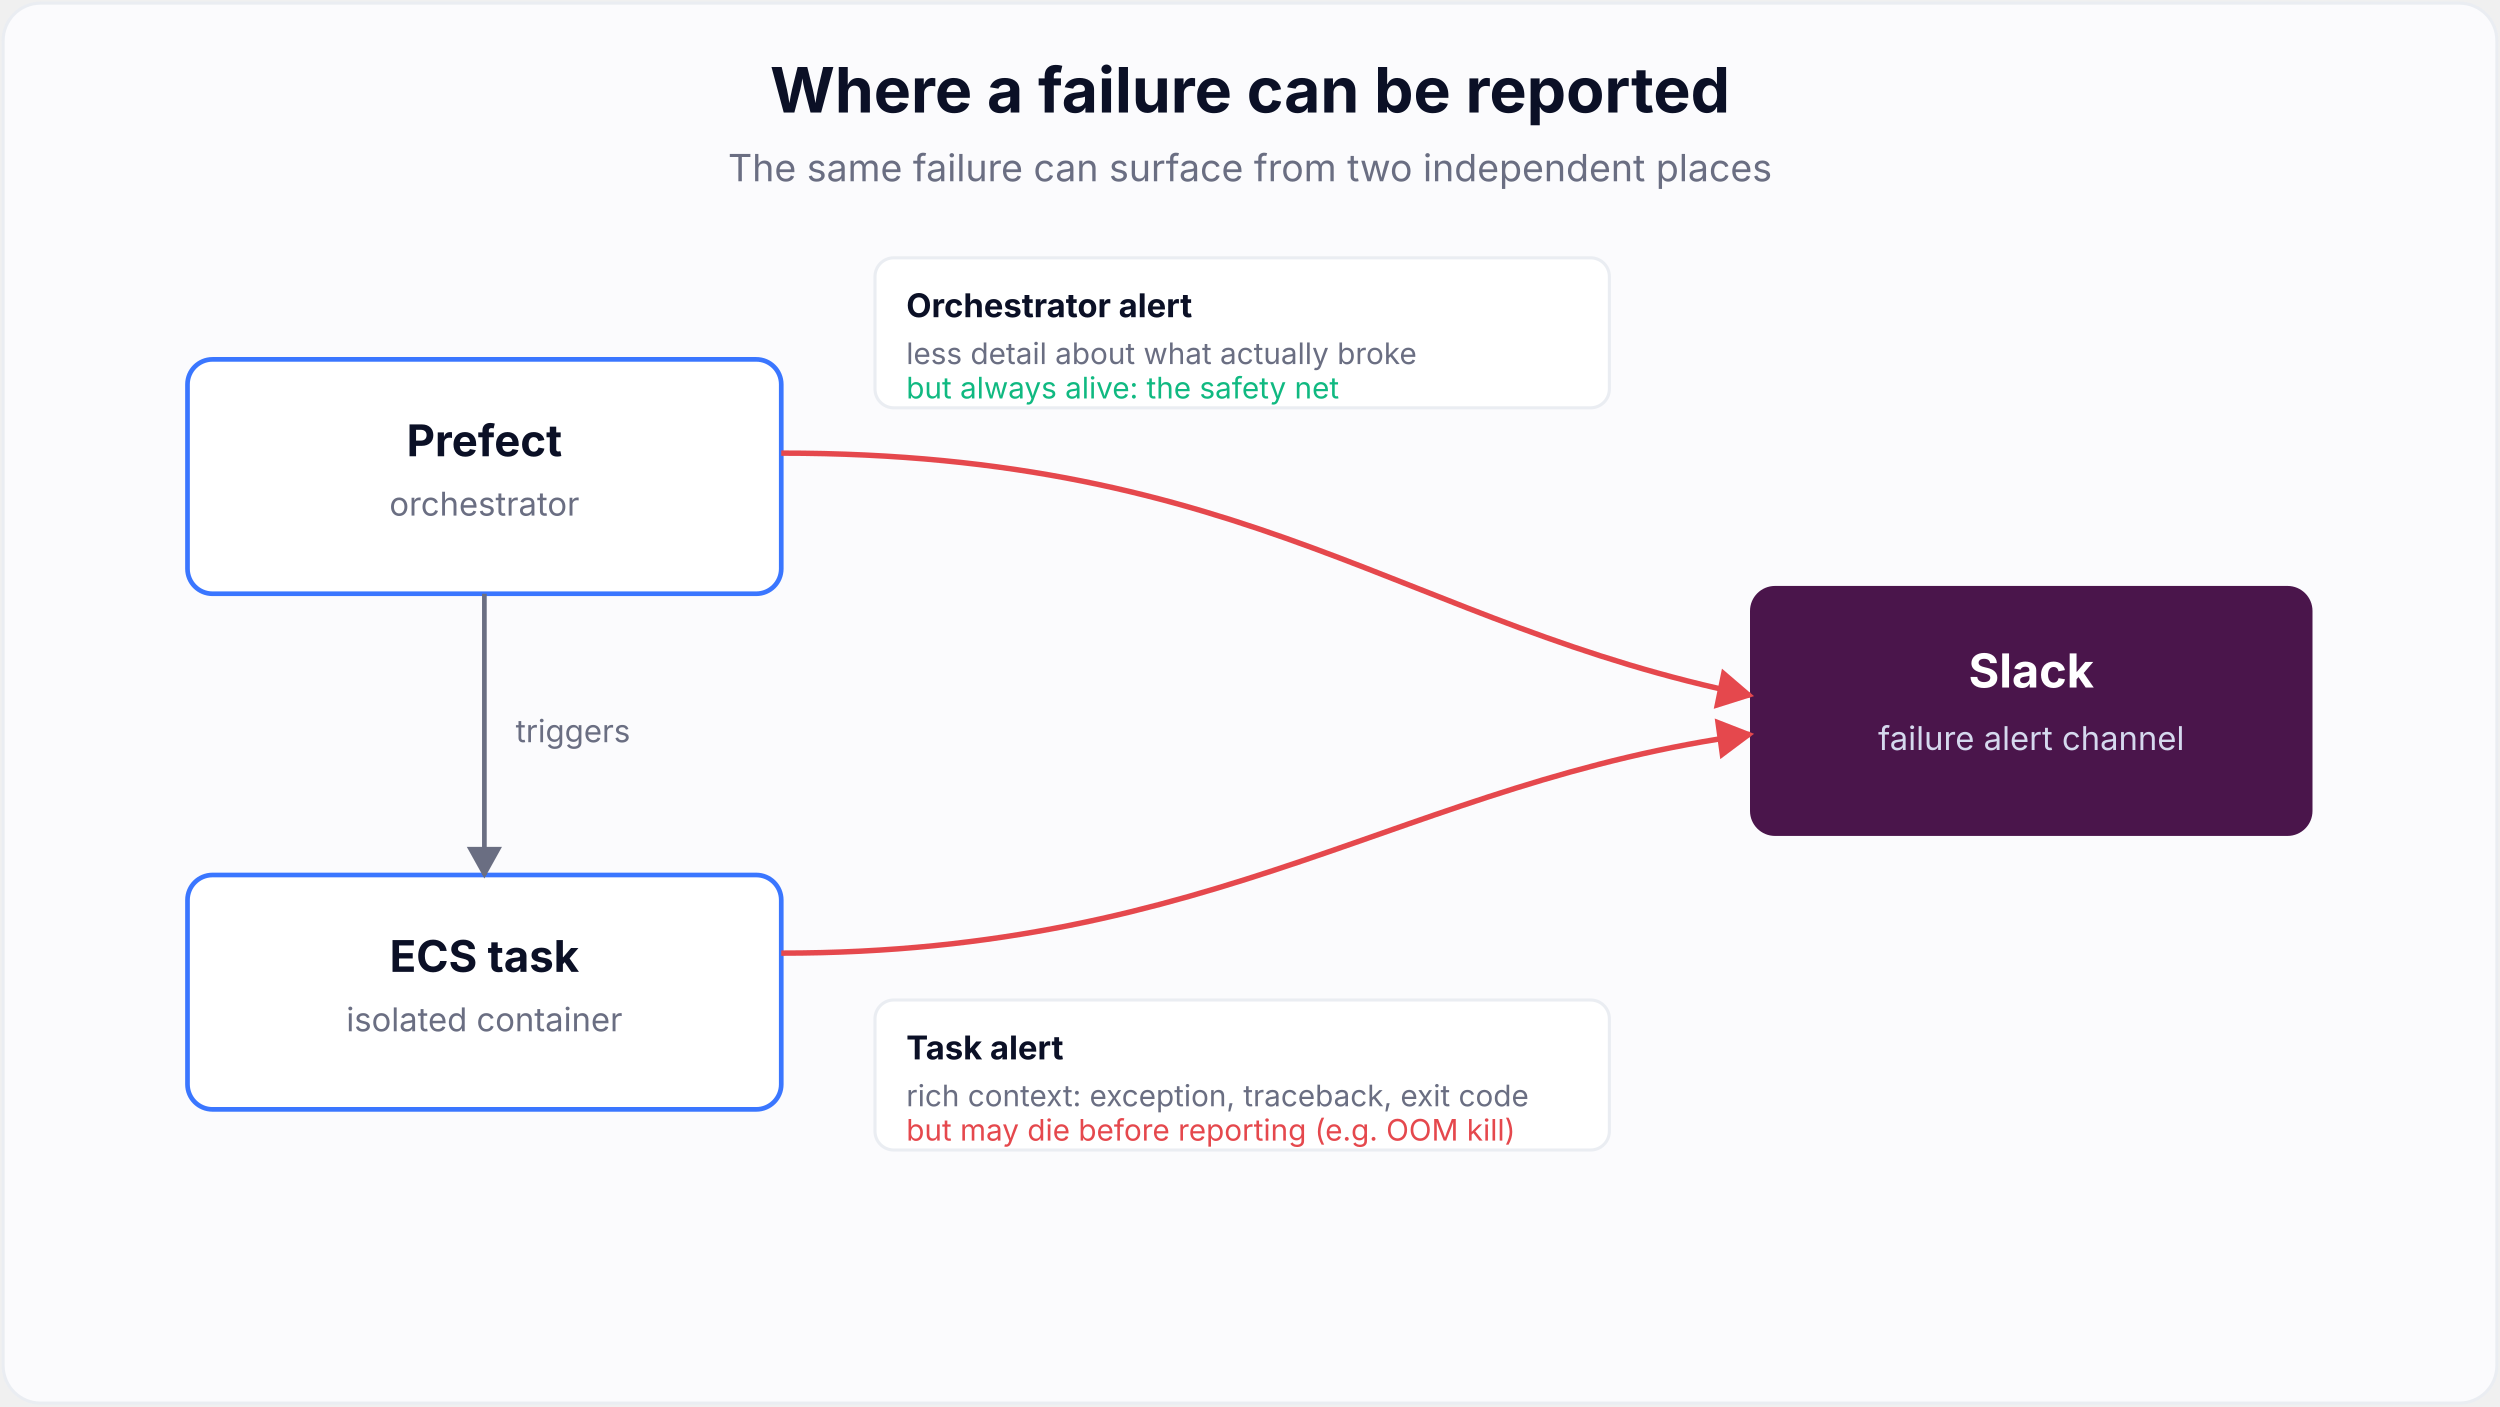
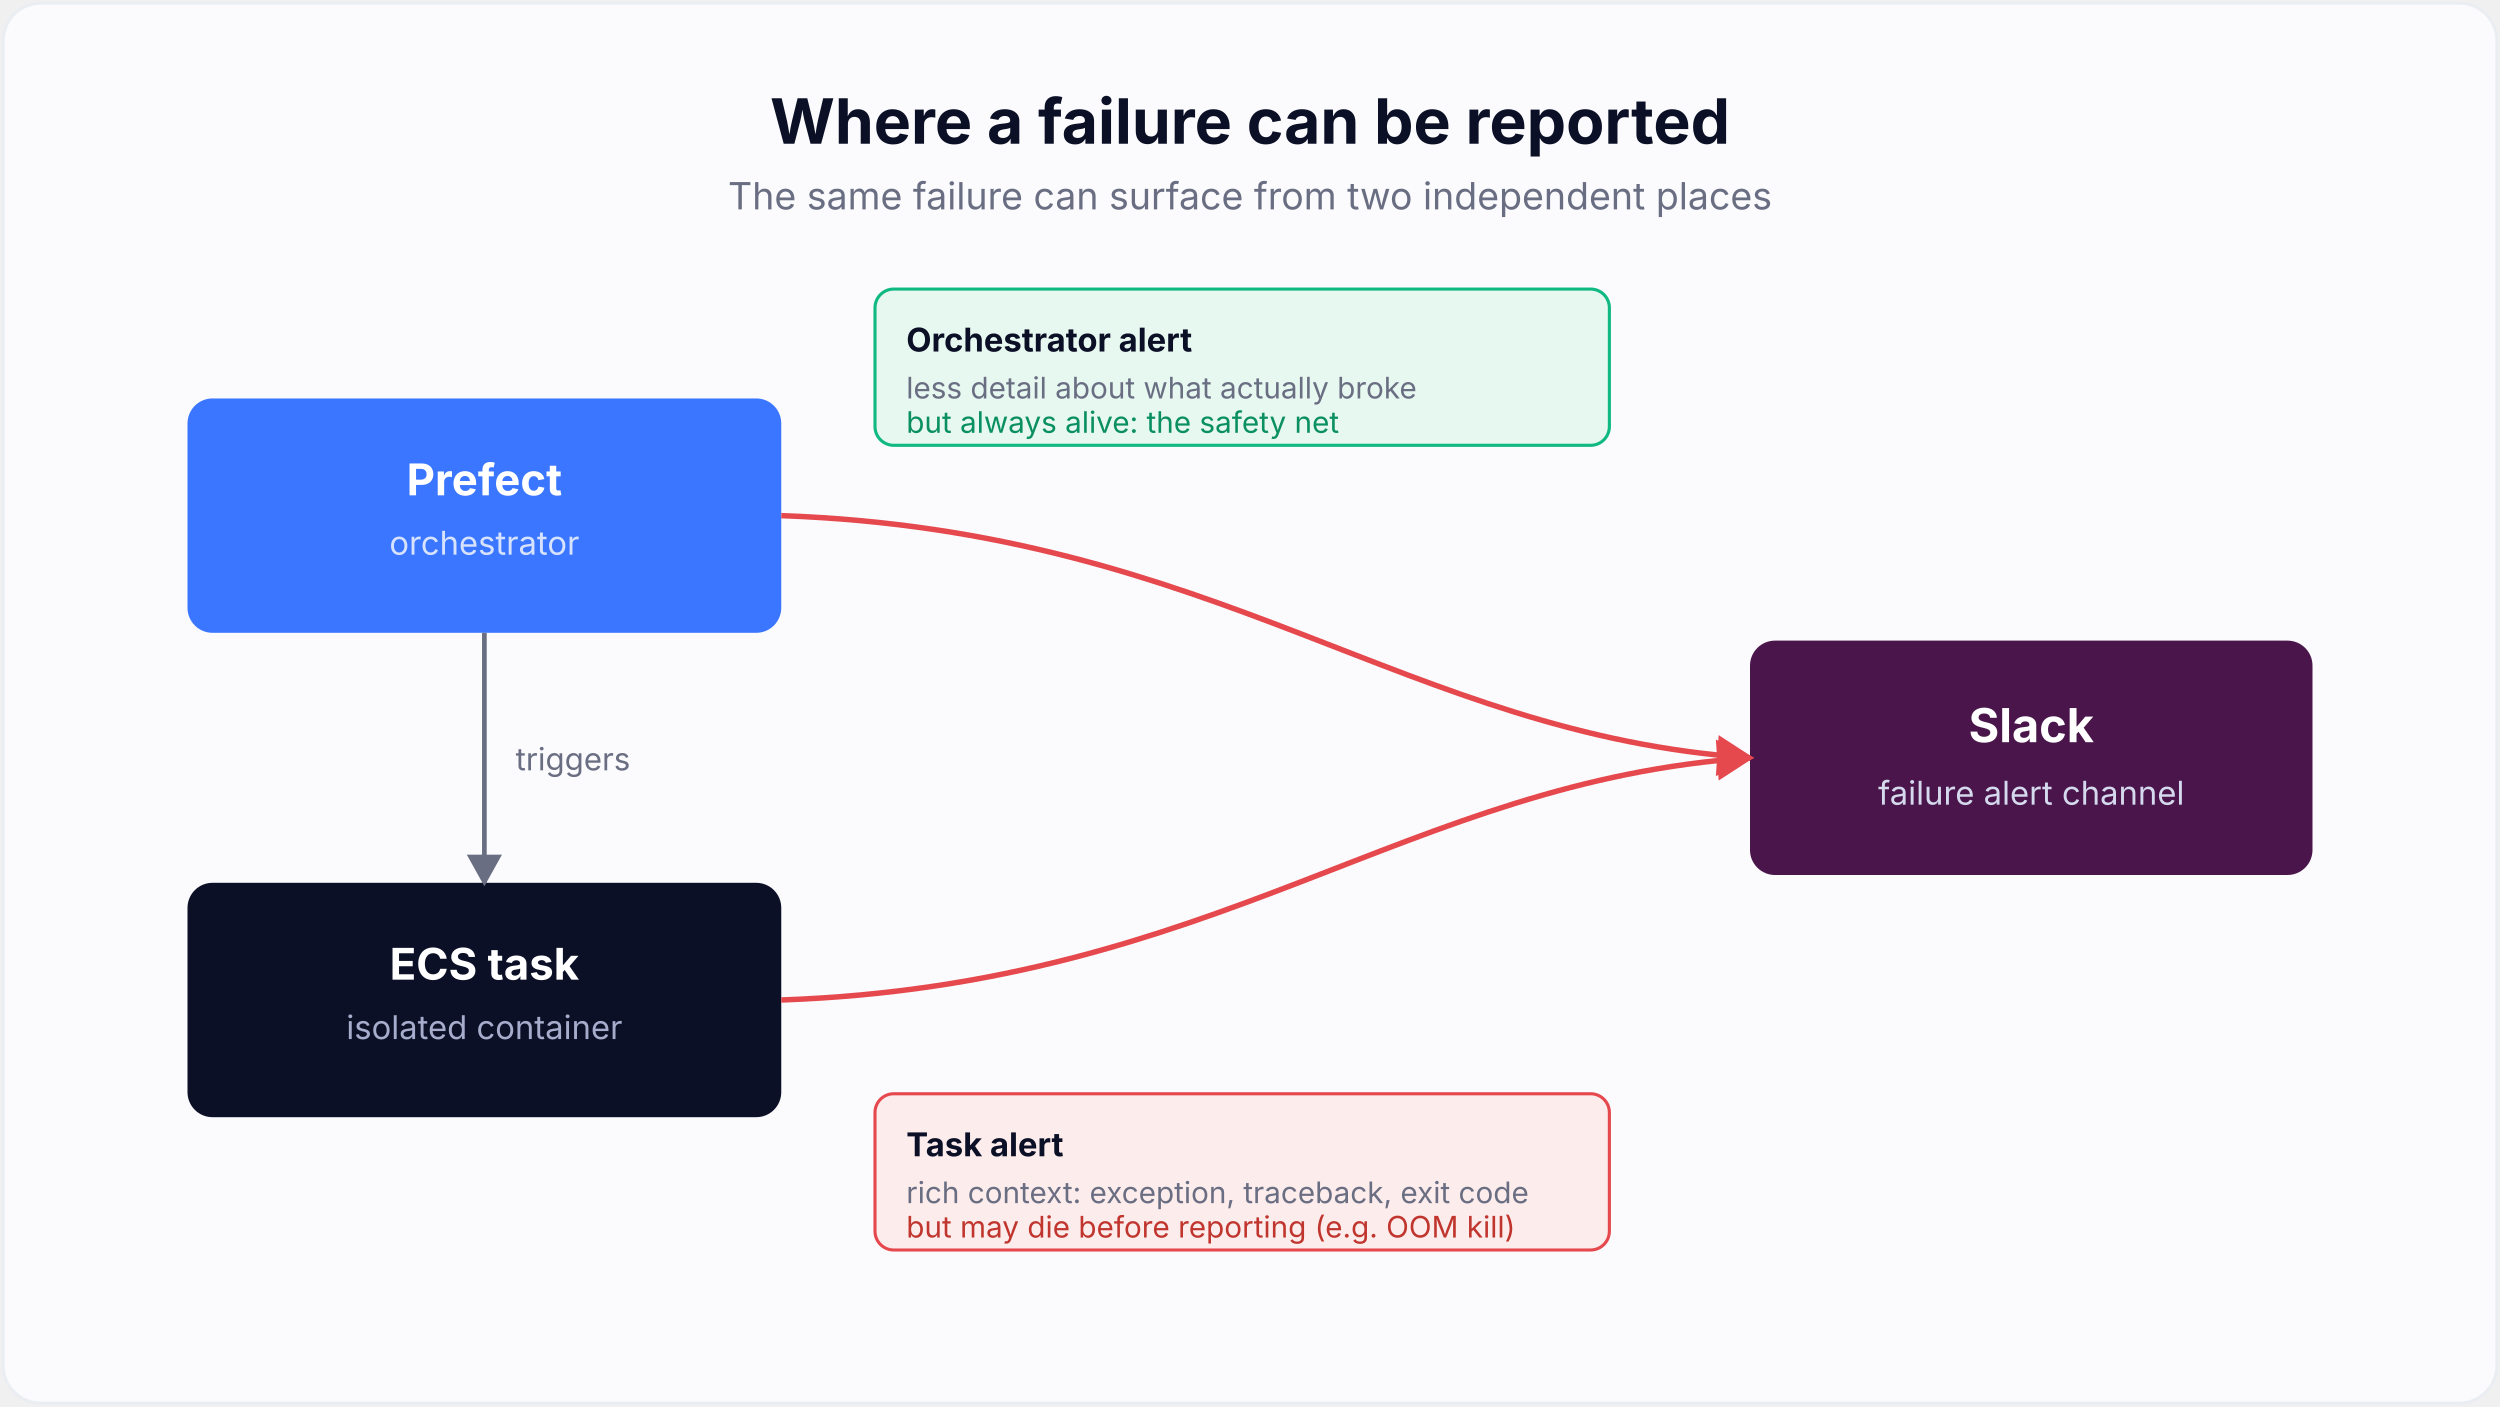
<svg xmlns="http://www.w3.org/2000/svg" viewBox="0 0 1600 900" font-family="Inter, system-ui, -apple-system, sans-serif">
  <defs>
    <marker id="arrRed" viewBox="0 0 12 12" refX="9" refY="6" markerWidth="9" markerHeight="9" orient="auto-start-reverse">
      <path d="M1 1 L10 6 L1 11 z" fill="#e5484d" />
    </marker>
    <marker id="arrGrey" viewBox="0 0 12 12" refX="9" refY="6" markerWidth="9" markerHeight="9" orient="auto-start-reverse">
      <path d="M1 1 L10 6 L1 11 z" fill="#6a6e82" />
    </marker>
  </defs>
  <rect x="2" y="2" width="1596" height="896" rx="24" fill="#fbfbfd" stroke="#eaedf2" stroke-width="2" />
-   <text x="800" y="72" text-anchor="middle" font-size="40" font-weight="700" fill="#0b1026">Where a failure can be reported</text>
-   <text x="800" y="116" text-anchor="middle" font-size="24" fill="#6a6e82">The same failure can surface from two independent places</text>
-   <rect x="120" y="230" width="380" height="150" rx="16" fill="#fff" stroke="#3a76ff" stroke-width="3" />
-   <text x="310" y="292" text-anchor="middle" font-size="28" font-weight="700" fill="#0b1026">Prefect</text>
-   <text x="310" y="330" text-anchor="middle" font-size="21" fill="#6a6e82">orchestrator</text>
-   <rect x="120" y="560" width="380" height="150" rx="16" fill="#fff" stroke="#3a76ff" stroke-width="3" />
-   <text x="310" y="622" text-anchor="middle" font-size="28" font-weight="700" fill="#0b1026">ECS task</text>
-   <text x="310" y="660" text-anchor="middle" font-size="21" fill="#6a6e82">isolated container</text>
-   <path d="M310 380 L310 560" fill="none" stroke="#6a6e82" stroke-width="3" marker-end="url(#arrGrey)" />
-   <text x="330" y="475" font-size="20" fill="#6a6e82">triggers</text>
-   <rect x="1120" y="375" width="360" height="160" rx="16" fill="#4A154B" />
-   <text x="1300" y="440" text-anchor="middle" font-size="30" font-weight="700" fill="#fff">Slack</text>
-   <text x="1300" y="480" text-anchor="middle" font-size="21" fill="#d5d9ee">failure alert channel</text>
-   <path d="M500 610 C 780 610, 900 500, 1120 470" fill="none" stroke="#e5484d" stroke-width="3.5" marker-end="url(#arrRed)" />
-   <rect x="560" y="640" width="470" height="96" rx="12" fill="#fff" stroke="#eaedf2" stroke-width="2" />
-   <text x="580" y="678" font-size="21" font-weight="700" fill="#0b1026">Task alert</text>
-   <text x="580" y="708" font-size="19" fill="#6a6e82">rich context: exception, traceback, exit code</text>
-   <text x="580" y="730" font-size="19" fill="#e5484d">but may die before reporting (e.g. OOM kill)</text>
-   <path d="M500 290 C 800 290, 900 400, 1120 445" fill="none" stroke="#e5484d" stroke-width="3.5" marker-end="url(#arrRed)" />
-   <rect x="560" y="165" width="470" height="96" rx="12" fill="#fff" stroke="#eaedf2" stroke-width="2" />
-   <text x="580" y="203" font-size="21" font-weight="700" fill="#0b1026">Orchestrator alert</text>
-   <text x="580" y="233" font-size="19" fill="#6a6e82">less detail about what actually broke</text>
-   <text x="580" y="255" font-size="19" fill="#10b981">but always alive: the safety net</text>
+   <text x="800" y="92" text-anchor="middle" font-size="40" font-weight="700" fill="#0b1026">Where a failure can be reported</text>
+   <text x="800" y="134" text-anchor="middle" font-size="24" fill="#6a6e82">The same failure can surface from two independent places</text>
+   <rect x="120" y="255" width="380" height="150" rx="16" fill="#3a76ff" />
+   <text x="310" y="317" text-anchor="middle" font-size="28" font-weight="700" fill="#fff">Prefect</text>
+   <text x="310" y="355" text-anchor="middle" font-size="21" fill="#d7e2ff">orchestrator</text>
+   <rect x="120" y="565" width="380" height="150" rx="16" fill="#0b1026" />
+   <text x="310" y="627" text-anchor="middle" font-size="28" font-weight="700" fill="#fff">ECS task</text>
+   <text x="310" y="665" text-anchor="middle" font-size="21" fill="#a6accb">isolated container</text>
+   <path d="M310 405 L310 565" fill="none" stroke="#6a6e82" stroke-width="3" marker-end="url(#arrGrey)" />
+   <text x="330" y="493" font-size="20" fill="#6a6e82">triggers</text>
+   <rect x="1120" y="410" width="360" height="150" rx="16" fill="#4A154B" />
+   <text x="1300" y="475" text-anchor="middle" font-size="30" font-weight="700" fill="#fff">Slack</text>
+   <text x="1300" y="515" text-anchor="middle" font-size="21" fill="#d5d9ee">failure alert channel</text>
+   <path d="M500 330 C 780 340, 900 470, 1120 485" fill="none" stroke="#e5484d" stroke-width="3.5" marker-end="url(#arrRed)" />
+   <path d="M500 640 C 780 630, 900 500, 1120 485" fill="none" stroke="#e5484d" stroke-width="3.5" marker-end="url(#arrRed)" />
+   <rect x="560" y="185" width="470" height="100" rx="12" fill="#e7f8f0" stroke="#10b981" stroke-width="2" />
+   <text x="580" y="225" font-size="21" font-weight="700" fill="#0b1026">Orchestrator alert</text>
+   <text x="580" y="255" font-size="19" fill="#6a6e82">less detail about what actually broke</text>
+   <text x="580" y="277" font-size="19" fill="#0a8f63">but always alive: the safety net</text>
+   <rect x="560" y="700" width="470" height="100" rx="12" fill="#fdecec" stroke="#e5484d" stroke-width="2" />
+   <text x="580" y="740" font-size="21" font-weight="700" fill="#0b1026">Task alert</text>
+   <text x="580" y="770" font-size="19" fill="#6a6e82">rich context: exception, traceback, exit code</text>
+   <text x="580" y="792" font-size="19" fill="#c0362f">but may die before reporting (e.g. OOM kill)</text>
</svg>
